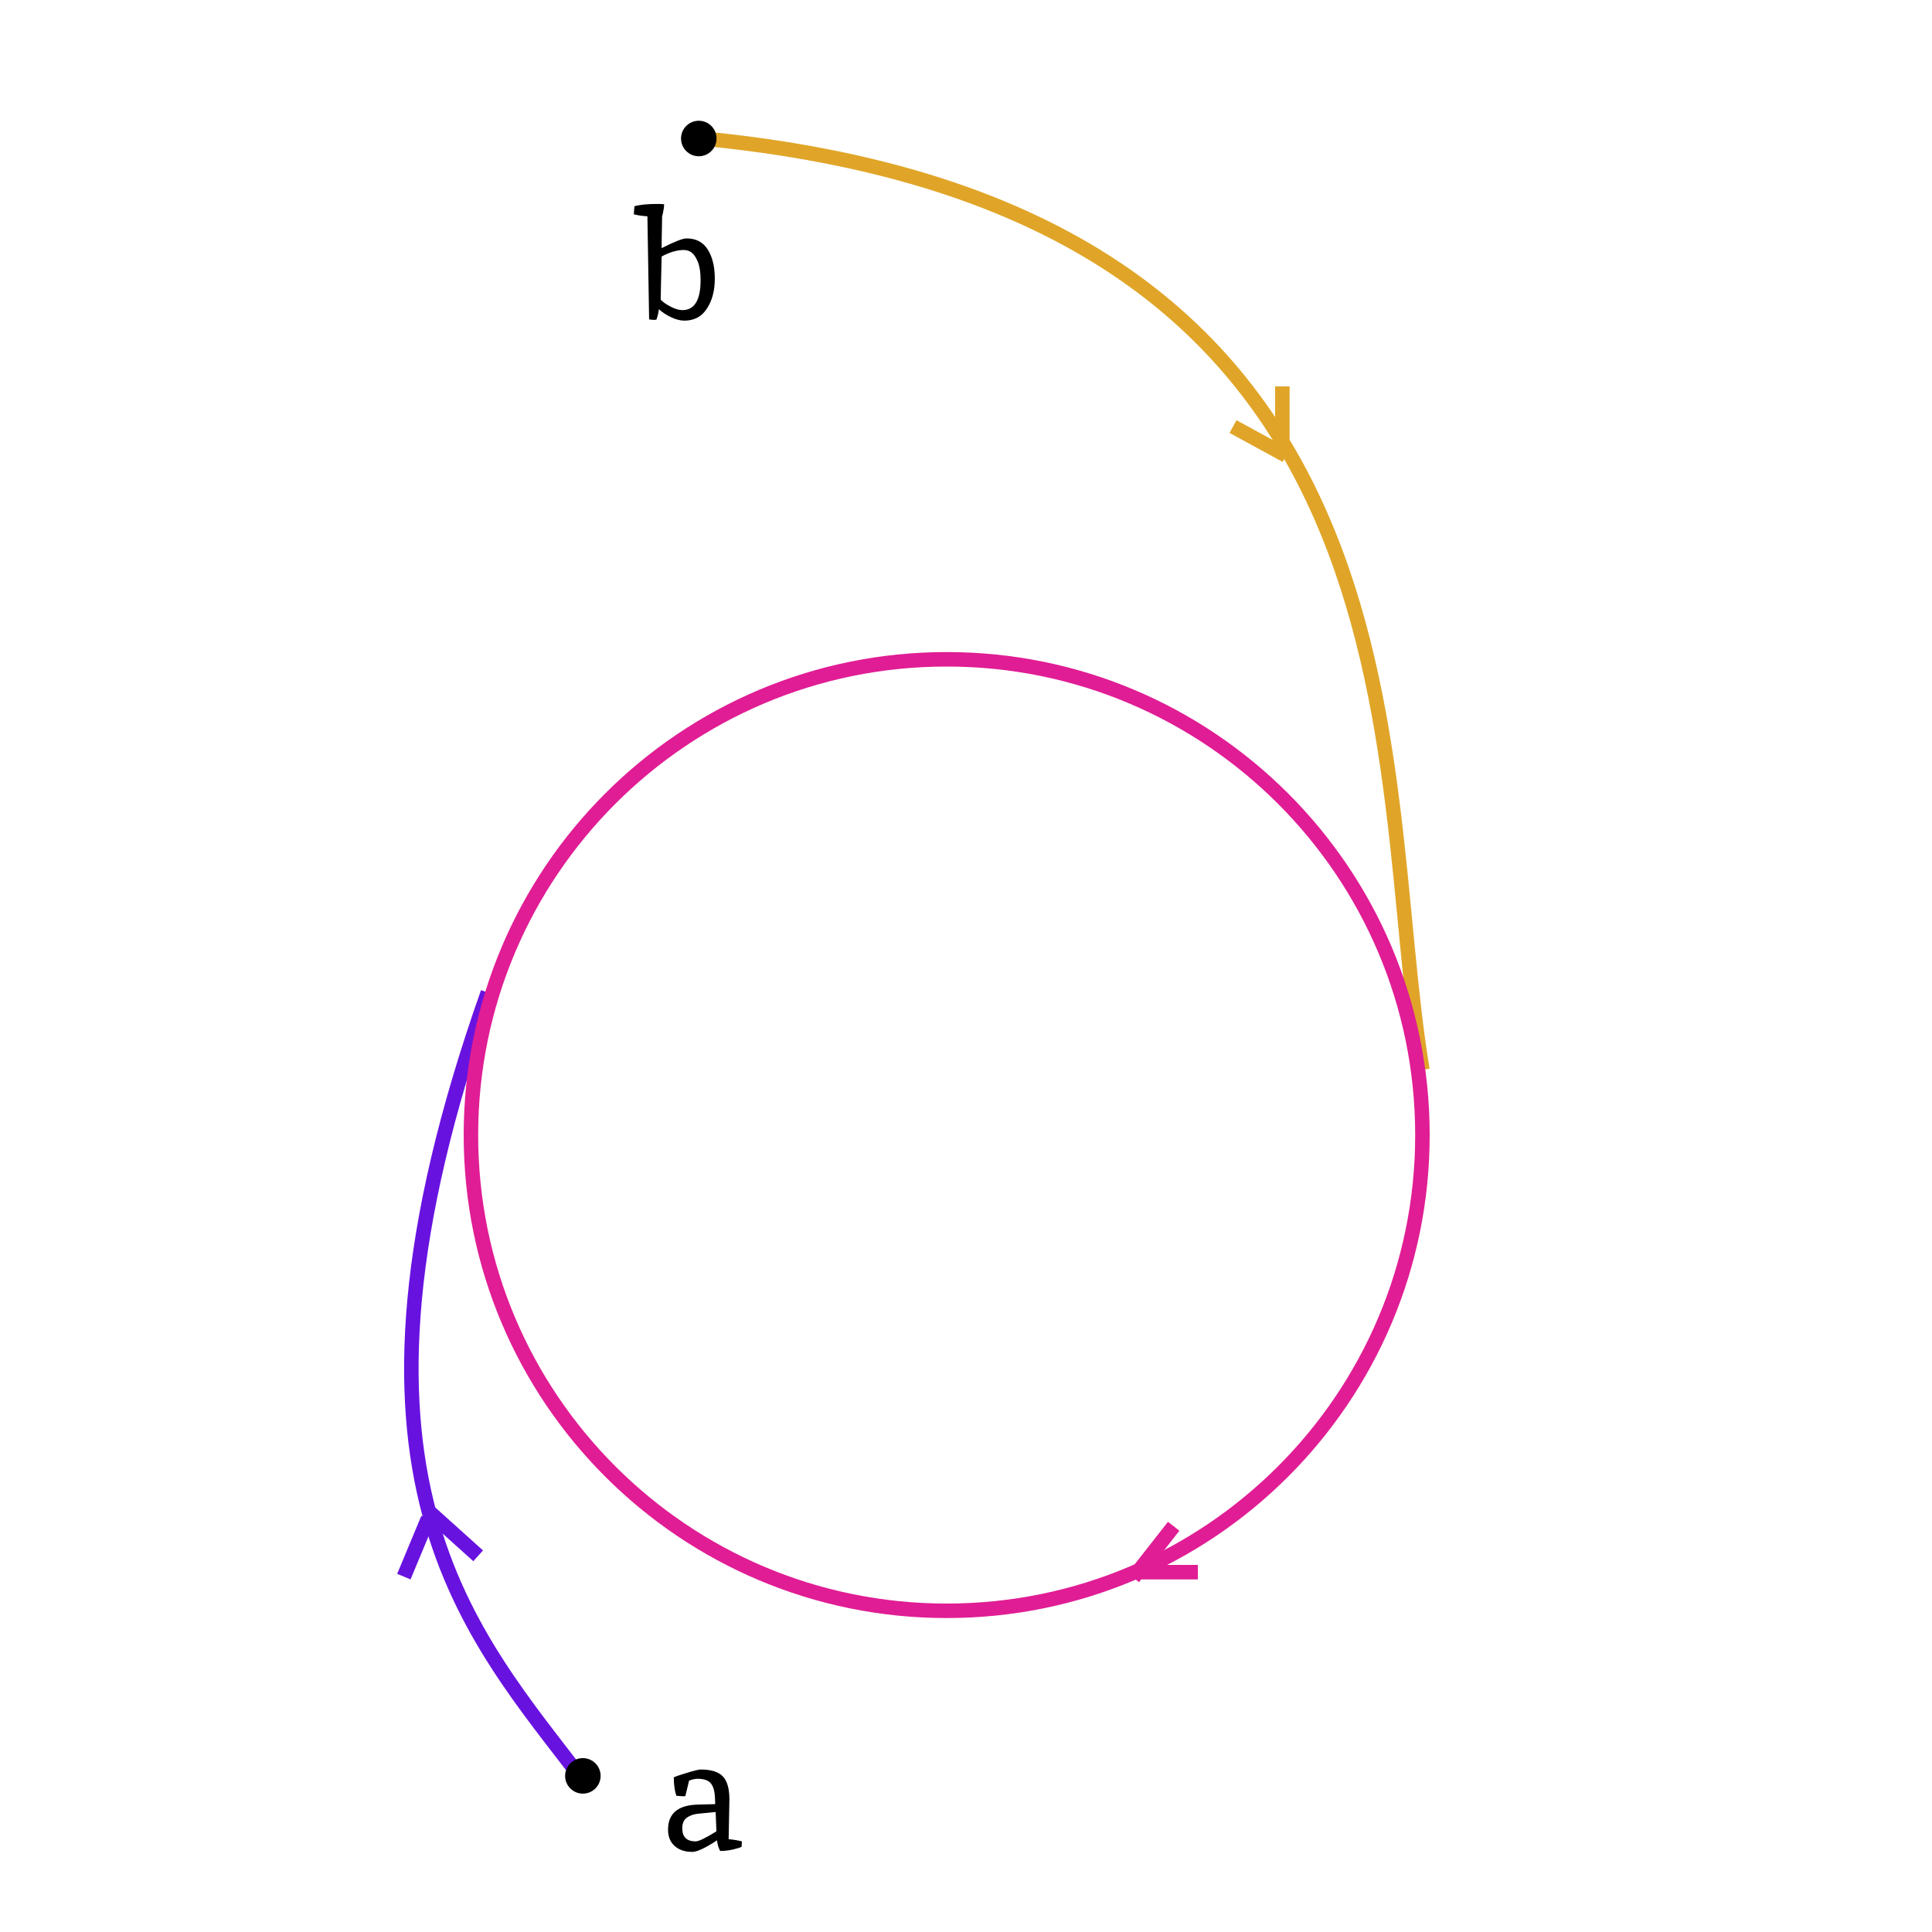
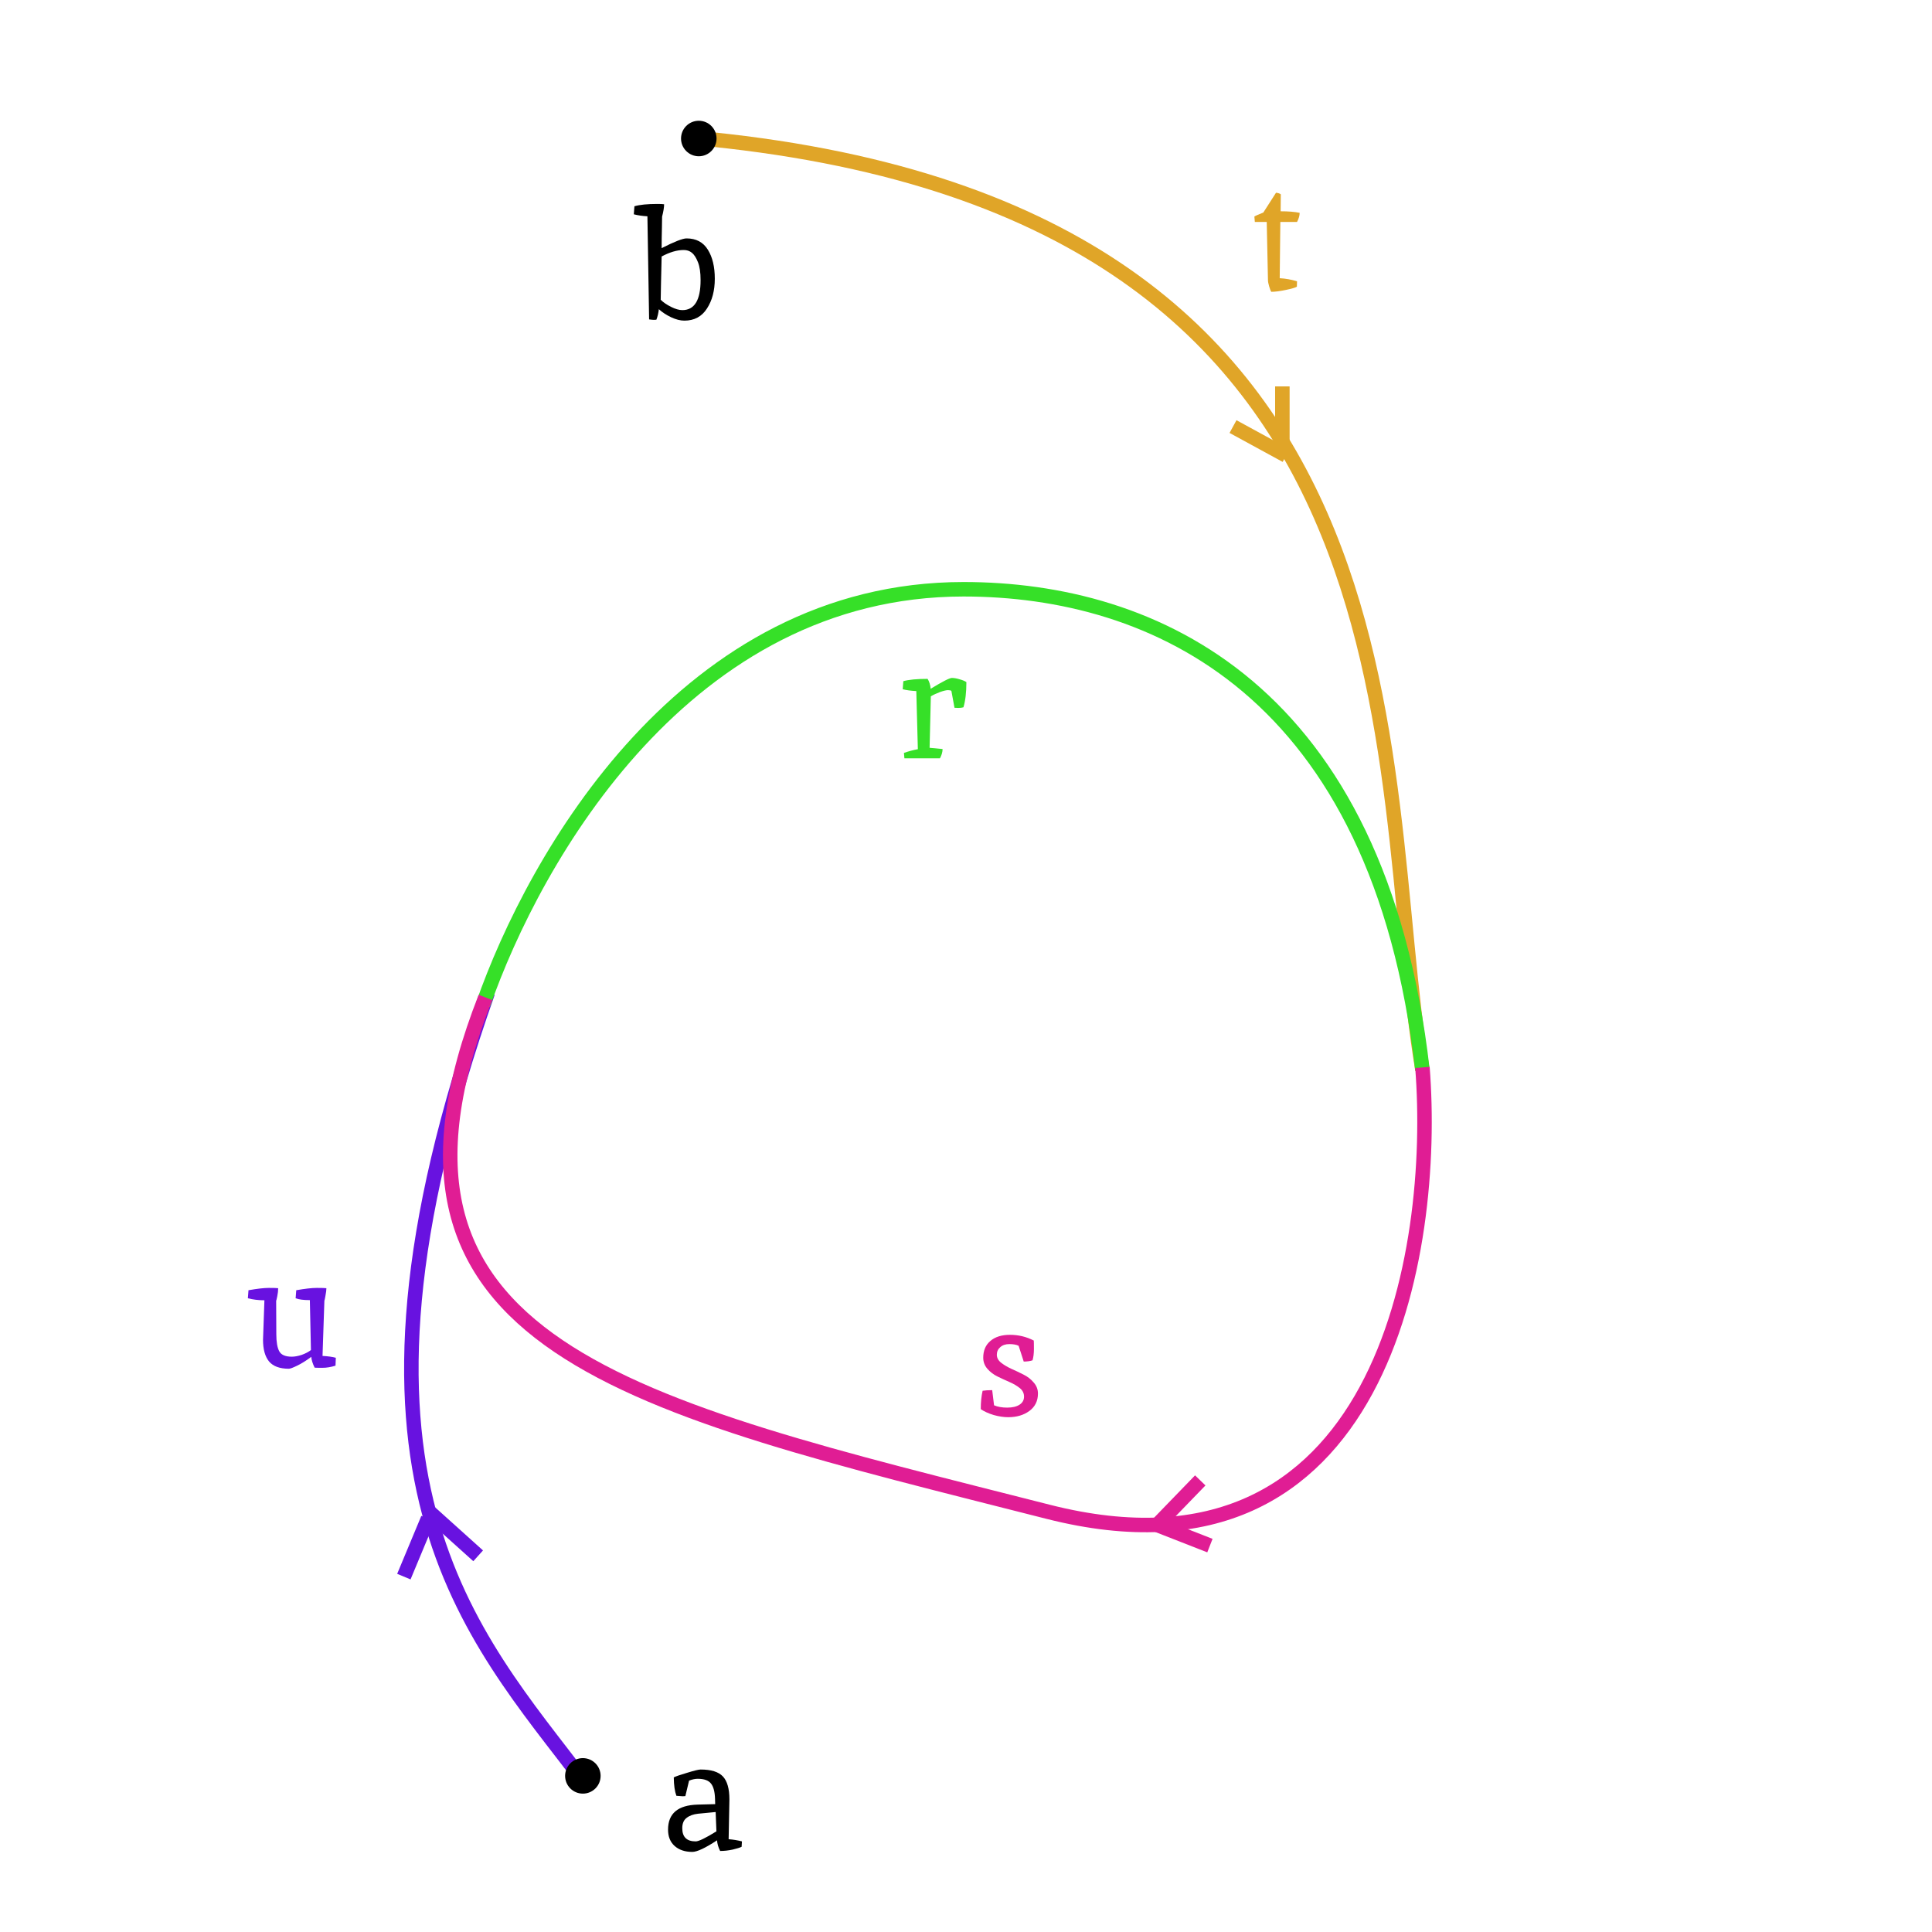
<svg xmlns="http://www.w3.org/2000/svg" width="400" height="400" viewBox="0 0 400 400" fill="none">
  <rect width="400" height="400" fill="white" />
  <path d="M143.5 28.5C299 42.5 284 158.5 294.5 221.5" stroke="#E0A528" stroke-width="3" />
  <path d="M121 369C97.5 338 65.5 306 101 205.5" stroke="#6812E0" stroke-width="3" />
-   <circle cx="196" cy="235" r="98.5" stroke="#E01D94" stroke-width="3" />
  <circle cx="120.676" cy="367.676" r="3.676" fill="black" />
  <circle cx="144.676" cy="28.677" r="3.676" fill="black" />
  <path d="M151.016 372.536L150.856 380.792C151.773 380.856 152.691 381.005 153.608 381.24L153.544 382.36C153.203 382.531 152.584 382.723 151.688 382.936C150.813 383.128 149.949 383.224 149.096 383.224C148.712 382.456 148.499 381.72 148.456 381.016C146.024 382.616 144.317 383.416 143.336 383.416C141.821 383.416 140.605 383.011 139.688 382.2C138.771 381.389 138.312 380.259 138.312 378.808C138.312 375.459 140.36 373.731 144.456 373.624C146.845 373.56 148.051 373.528 148.072 373.528L148.04 372.44C147.997 370.968 147.72 369.912 147.208 369.272C146.696 368.611 145.779 368.28 144.456 368.28C143.901 368.28 143.304 368.408 142.664 368.664L141.896 371.864C141.789 371.885 141.608 371.896 141.352 371.896L140.04 371.8C139.699 370.883 139.517 369.613 139.496 367.992C139.901 367.779 140.829 367.459 142.28 367.032C143.731 366.584 144.659 366.36 145.064 366.36C147.24 366.36 148.776 366.84 149.672 367.8C150.568 368.76 151.016 370.339 151.016 372.536ZM144.04 381.24C144.659 381.24 146.088 380.547 148.328 379.16L148.168 375.16C146.717 375.288 145.501 375.405 144.52 375.512C143.539 375.619 142.749 375.907 142.152 376.376C141.555 376.824 141.256 377.539 141.256 378.52C141.256 380.333 142.184 381.24 144.04 381.24Z" fill="black" />
  <path d="M141.56 51.76C140.173 51.76 138.648 52.208 136.984 53.104C136.941 55.067 136.899 56.891 136.856 58.576C136.835 60.24 136.813 61.403 136.792 62.064C137.325 62.597 138.04 63.088 138.936 63.536C139.832 63.984 140.611 64.208 141.272 64.208C143.789 64.208 145.048 62.139 145.048 58C145.048 56.421 144.867 55.184 144.504 54.288C144.141 53.371 143.725 52.72 143.256 52.336C142.787 51.952 142.221 51.76 141.56 51.76ZM136.088 42.224C136.749 42.224 137.219 42.245 137.496 42.288C137.496 42.928 137.357 43.781 137.08 44.848C137.08 45.339 137.069 46.032 137.048 46.928C137.005 48.677 136.984 50.16 136.984 51.376C139.629 50.032 141.347 49.36 142.136 49.36C144.12 49.36 145.592 50.139 146.552 51.696C147.512 53.232 147.992 55.237 147.992 57.712C147.992 60.165 147.448 62.224 146.36 63.888C145.293 65.552 143.736 66.384 141.688 66.384C140.856 66.384 139.939 66.149 138.936 65.68C137.955 65.211 137.112 64.656 136.408 64.016C136.323 64.805 136.152 65.531 135.896 66.192C135.811 66.213 135.651 66.224 135.416 66.224C135.181 66.224 134.84 66.192 134.392 66.128L134.04 44.784C132.973 44.72 132.035 44.581 131.224 44.368L131.352 42.704C132.44 42.384 134.019 42.224 136.088 42.224Z" fill="black" />
-   <path d="M234.646 326.646L243 316" stroke="#E01D94" stroke-width="3" />
+   <path d="M239.646 315.646L248.5 306.5" stroke="#E01D94" stroke-width="3" />
  <line x1="83.615" y1="326.423" x2="88.615" y2="314.423" stroke="#6812E0" stroke-width="3" />
  <line x1="98.997" y1="322.115" x2="88.997" y2="313.115" stroke="#6812E0" stroke-width="3" />
  <line x1="266.282" y1="94.317" x2="255.282" y2="88.317" stroke="#E0A528" stroke-width="3" />
  <line x1="265.5" y1="93" x2="265.5" y2="80" stroke="#E0A528" stroke-width="3" />
-   <line x1="235" y1="325.5" x2="248" y2="325.5" stroke="#E01D94" stroke-width="3" />
+   <path d="M239 315.5L250.5 320" stroke="#E01D94" stroke-width="3" />
+   <path d="M100 208C110.667 177.5 142 122 199.5 122C238.759 122 285.5 142.5 294.5 221.5" stroke="#36E028" stroke-width="3" />
+   <path d="M294.5 221C297.5 259 286.2 330.6 217 313C130.5 291 72 279 100.5 206.5" stroke="#E01D94" stroke-width="3" />
+   <path d="M196.976 143.048C196.869 142.941 196.635 142.888 196.272 142.888C195.909 142.888 195.365 143.016 194.64 143.272C193.936 143.528 193.296 143.827 192.72 144.168C192.592 148.904 192.507 152.456 192.464 154.824L195.152 155.08C195.152 155.677 194.971 156.317 194.608 157H187.248L187.152 155.88C188.133 155.539 189.093 155.283 190.032 155.112C189.904 149.693 189.797 145.683 189.712 143.08C188.539 143.016 187.6 142.888 186.896 142.696L187.024 141.032C188.155 140.712 189.829 140.552 192.048 140.552C192.389 141.085 192.603 141.768 192.688 142.6C195.141 141.107 196.603 140.36 197.072 140.36C197.541 140.36 198.085 140.456 198.704 140.648C199.323 140.819 199.781 141.011 200.08 141.224C200.08 143.357 199.877 145.096 199.472 146.44C199.173 146.525 198.821 146.568 198.416 146.568C198.032 146.568 197.765 146.557 197.616 146.536L196.976 143.048Z" fill="#36E028" />
+   <path d="M205.808 290.952C206.555 291.272 207.461 291.432 208.528 291.432C209.616 291.432 210.469 291.229 211.088 290.824C211.707 290.419 212.016 289.864 212.016 289.16C212.016 288.456 211.728 287.869 211.152 287.4C210.576 286.931 209.872 286.515 209.04 286.152C208.208 285.789 207.376 285.405 206.544 285C205.712 284.595 205.008 284.061 204.432 283.4C203.856 282.739 203.568 281.971 203.568 281.096C203.568 279.624 204.059 278.472 205.04 277.64C206.021 276.787 207.376 276.36 209.104 276.36C210.853 276.36 212.496 276.755 214.032 277.544C214.053 277.757 214.064 278.333 214.064 279.272C214.064 280.189 213.968 280.979 213.776 281.64C213.264 281.811 212.656 281.896 211.952 281.896L210.896 278.632C210.427 278.397 209.787 278.28 208.976 278.28C208.187 278.28 207.557 278.493 207.088 278.92C206.619 279.325 206.384 279.848 206.384 280.488C206.384 281.107 206.672 281.651 207.248 282.12C207.845 282.589 208.56 283.016 209.392 283.4C210.224 283.763 211.056 284.157 211.888 284.584C212.72 284.989 213.424 285.533 214 286.216C214.597 286.877 214.896 287.645 214.896 288.52C214.896 290.056 214.299 291.261 213.104 292.136C211.931 292.989 210.48 293.416 208.752 293.416C207.813 293.416 206.811 293.267 205.744 292.968C204.677 292.648 203.781 292.243 203.056 291.752C203.056 290.323 203.184 289.053 203.44 287.944C203.931 287.859 204.592 287.816 205.424 287.816L205.808 290.952Z" fill="#E01D94" />
+   <path d="M262.52 58.016L262.264 45.952H259.8L259.704 44.832C259.917 44.683 260.536 44.405 261.56 44L264.184 39.904C264.611 39.947 264.941 40.053 265.176 40.224L265.144 43.744C266.744 43.744 268.056 43.851 269.08 44.064C269.08 44.64 268.899 45.269 268.536 45.952H265.08C265.037 48.512 264.995 52.395 264.952 57.6C266.147 57.664 267.341 57.877 268.536 58.24L268.504 59.36C268.205 59.552 267.437 59.776 266.2 60.032C264.984 60.288 263.981 60.416 263.192 60.416C263.085 60.245 262.947 59.883 262.776 59.328C262.605 58.752 262.52 58.315 262.52 58.016Z" fill="#E0A528" />
+   <path d="M60.408 280.888C61.027 280.888 61.72 280.76 62.488 280.504C63.256 280.227 63.885 279.896 64.376 279.512C64.291 274.968 64.216 271.523 64.152 269.176C62.829 269.176 61.848 269.048 61.208 268.792L61.336 267.128C63.149 266.808 64.568 266.648 65.592 266.648C66.637 266.648 67.299 266.669 67.576 266.712C67.576 267.096 67.512 267.608 67.384 268.248C67.277 268.888 67.203 269.24 67.16 269.304L66.776 280.728C67.907 280.792 68.824 280.92 69.528 281.112L69.464 282.744C68.525 283.043 67.619 283.192 66.744 283.192C65.869 283.192 65.336 283.181 65.144 283.16C64.739 282.349 64.504 281.603 64.44 280.92C63.395 281.709 62.424 282.317 61.528 282.744C60.653 283.171 60.077 283.384 59.8 283.384C57.923 283.384 56.557 282.883 55.704 281.88C54.872 280.856 54.456 279.363 54.456 277.4C54.456 277.379 54.552 274.648 54.744 269.208C53.507 269.208 52.365 269.069 51.32 268.792L51.448 267.128C53.261 266.808 54.669 266.648 55.672 266.648C56.675 266.648 57.315 266.669 57.592 266.712C57.592 267.224 57.528 267.789 57.4 268.408C57.272 269.027 57.197 269.325 57.176 269.304L57.208 276.216C57.208 277.837 57.411 279.021 57.816 279.768C58.221 280.515 59.085 280.888 60.408 280.888Z" fill="#6812E0" />
</svg>
